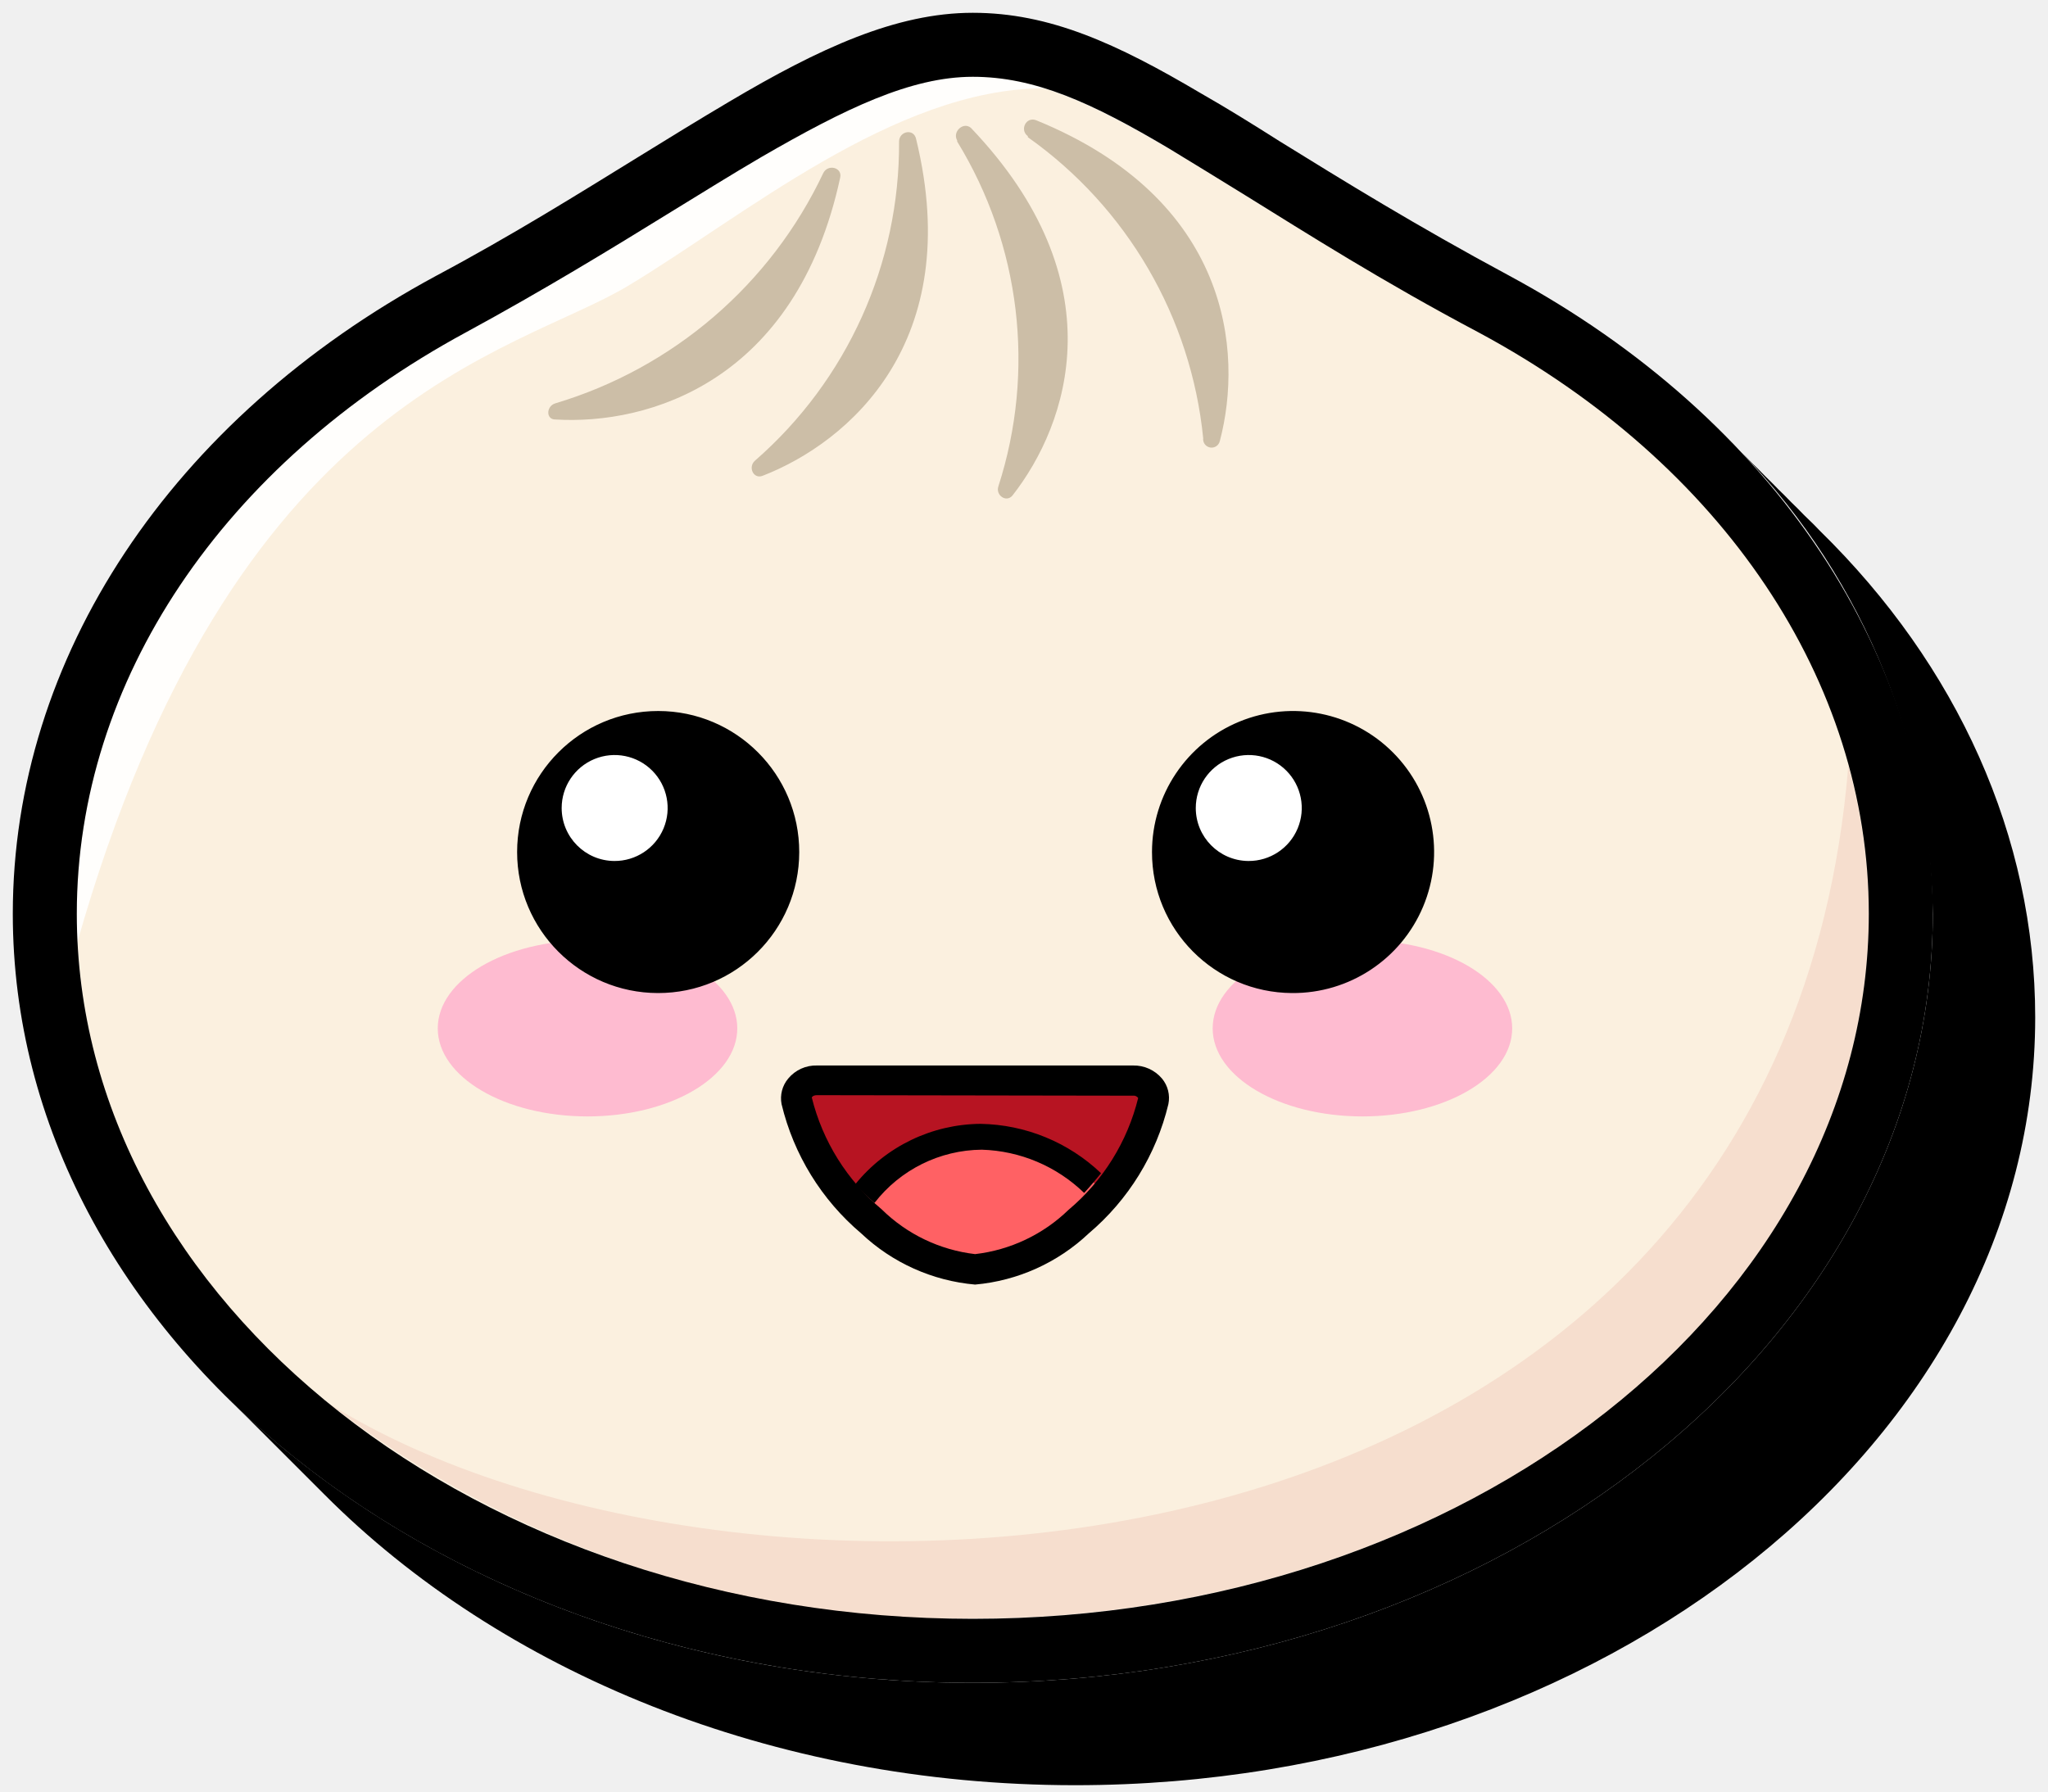
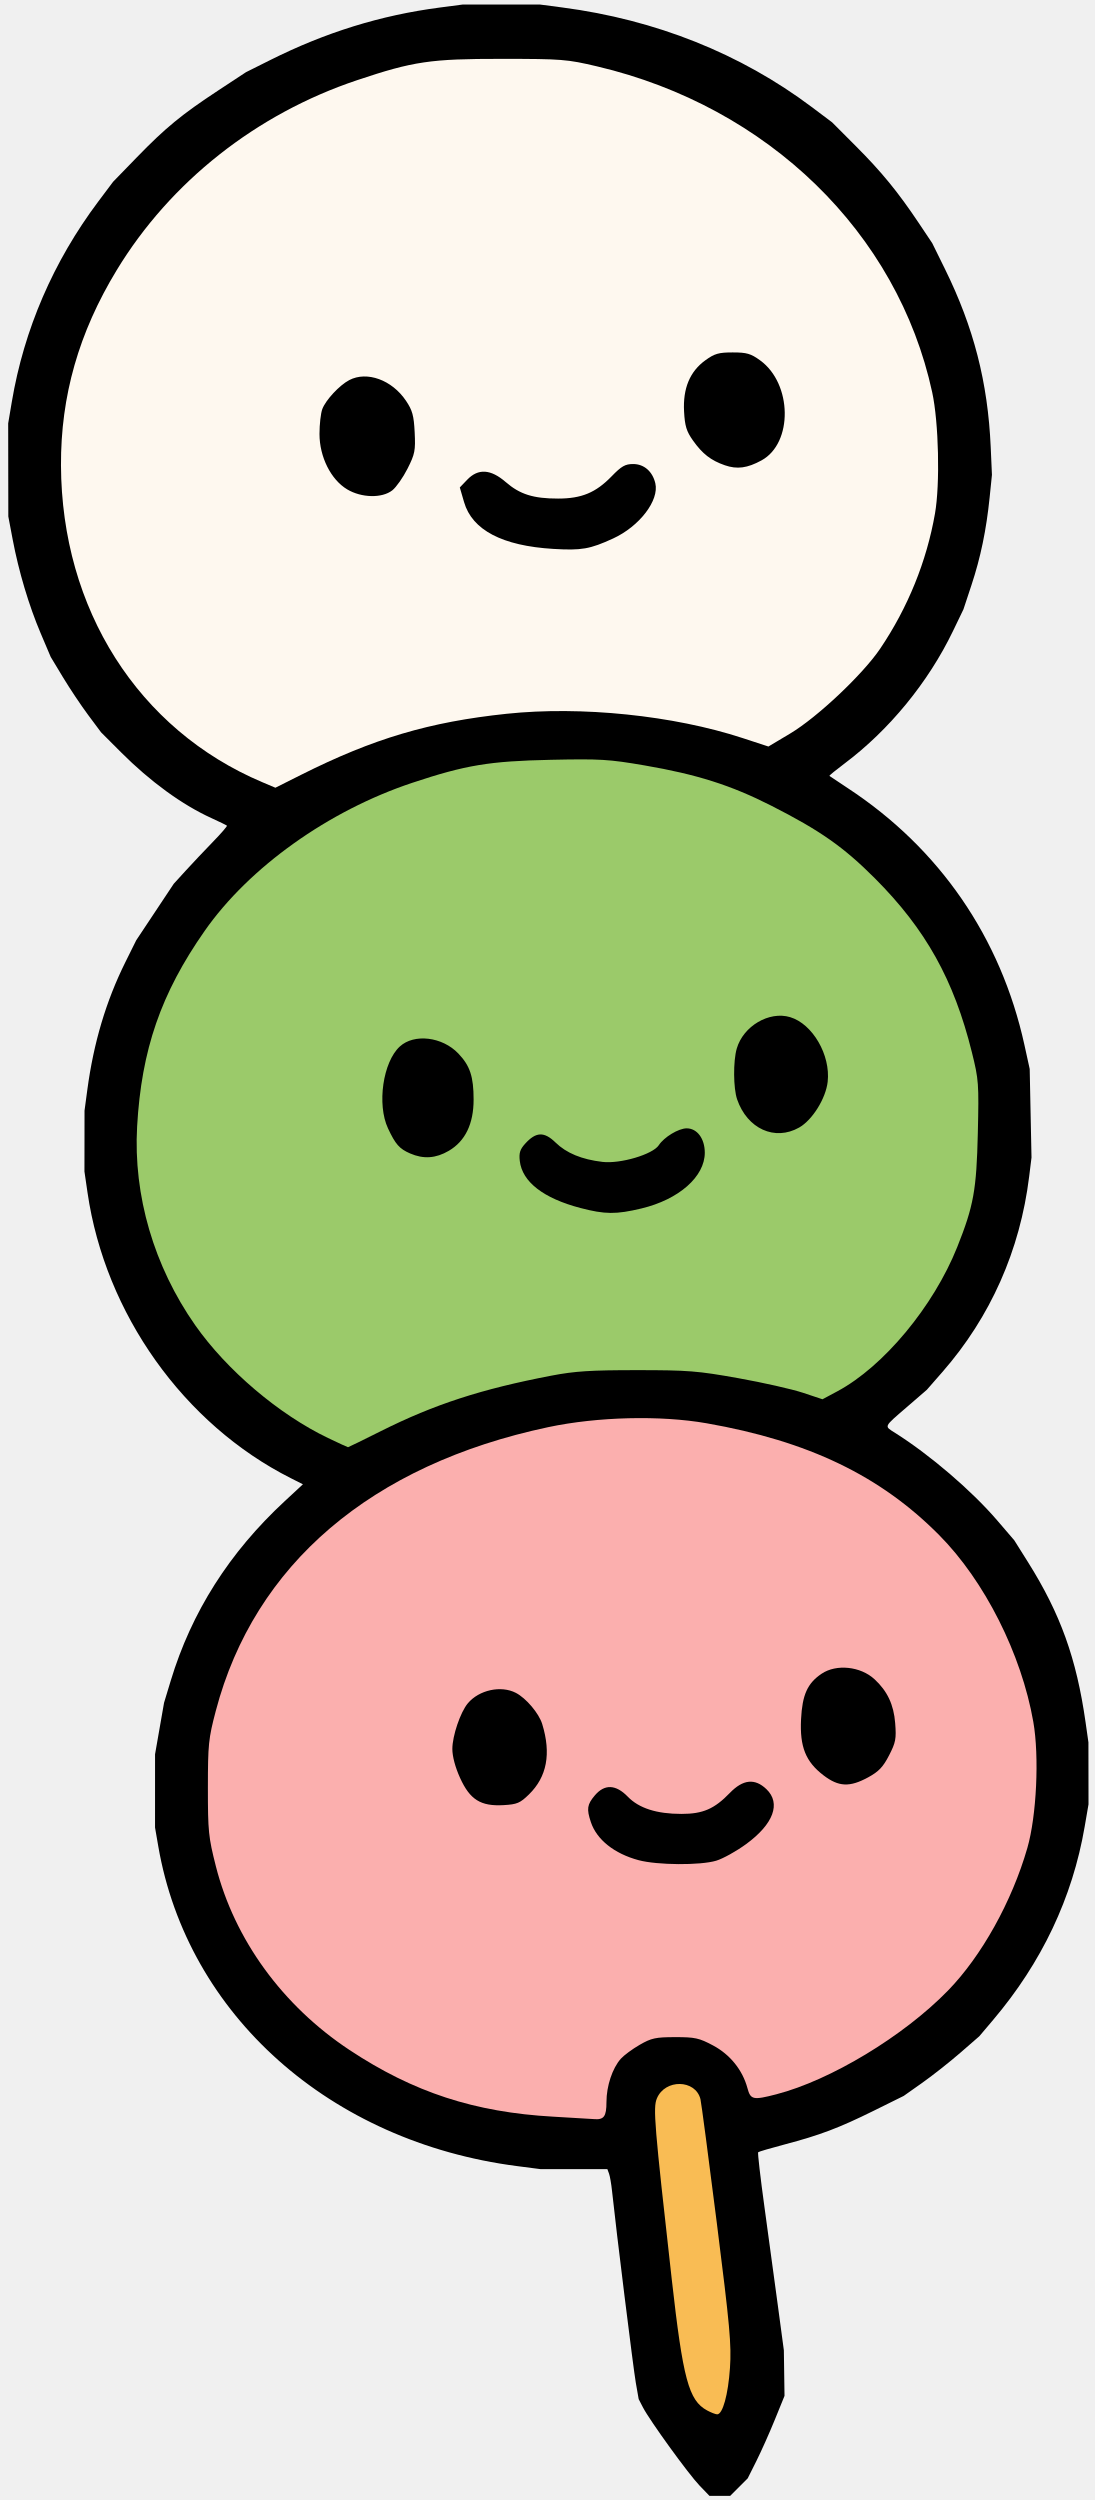
- <svg xmlns="http://www.w3.org/2000/svg" id="Bun" viewBox="0 0 80 70">
-   <path id="Shadow" d="M71.09,20.74c-.16-.17-.33-.34-.5-.5s-.33-.34-.5-.5-.33-.34-.5-.5-.33-.34-.5-.5-.33-.34-.5-.5-.33-.34-.5-.5-.33-.34-.5-.5A26.46,26.46,0,0,1,75.5,35.7c0,16.57-16.82,30.05-37.5,30.05-11.58,0-21.94-4.23-28.83-10.86l.5.5.5.5.5.5.5.5.5.5.5.5.5.5C19.55,65.3,30.14,69.75,42,69.75c20.68,0,37.5-13.48,37.5-30C79.5,32.69,76.46,26,71.09,20.74Z" />
-   <g id="Body">
-     <path id="Background" d="M73,35.7c0,15.21-15.67,27.54-35,27.54S3,50.91,3,35.7C3,26.27,9,17.94,18.22,13S33.18,3,38,3s8.94,4.13,19.78,10C67,17.94,73,26.27,73,35.7Z" style="fill:#fbf0df" />
-     <path id="Bottom_Shadow" data-name="Bottom Shadow" d="M73,35.7a21.67,21.67,0,0,0-.8-5.78c-2.73,33.3-43.35,34.9-59.32,24.94A40,40,0,0,0,38,63.24C57.3,63.24,73,50.89,73,35.7Z" style="fill:#f6dece" />
-     <path id="Light_Shine" data-name="Light Shine" d="M24.53,11.17C29,8.49,34.94,3.46,40.78,3.45A9.29,9.29,0,0,0,38,3c-2.42,0-5,1.25-8.25,3.13-1.13.66-2.3,1.39-3.54,2.15-2.33,1.44-5,3.07-8,4.7C8.69,18.13,3,26.62,3,35.7c0,.4,0,.8,0,1.19C9.06,15.48,20.07,13.85,24.53,11.17Z" style="fill:#fffefc" />
-     <path id="Top" d="M35.12,5.53A16.41,16.41,0,0,1,29.49,18c-.28.25-.06.73.3.59,3.37-1.31,7.92-5.23,6-13.14C35.71,5,35.12,5.12,35.12,5.53Zm2.27,0A16.24,16.24,0,0,1,39,19c-.12.35.31.65.55.36C41.74,16.56,43.65,11,37.93,5,37.64,4.74,37.19,5.14,37.39,5.49Zm2.76-.17A16.42,16.42,0,0,1,47,17.12a.33.33,0,0,0,.65.11c.92-3.49.4-9.44-7.17-12.53C40.08,4.54,39.82,5.08,40.15,5.32ZM21.69,15.76a16.94,16.94,0,0,0,10.47-9c.18-.36.75-.22.66.18-1.73,8-7.52,9.67-11.12,9.45C21.32,16.4,21.33,15.87,21.69,15.76Z" style="fill:#ccbea7;fill-rule:evenodd" />
-     <path id="Outline" d="M38,65.75C17.32,65.75.5,52.27.5,35.7c0-10,6.18-19.33,16.53-24.92,3-1.6,5.57-3.21,7.86-4.62,1.26-.78,2.45-1.51,3.6-2.19C32,1.89,35,.5,38,.5s5.62,1.2,8.9,3.14c1,.57,2,1.19,3.07,1.87,2.49,1.54,5.3,3.28,9,5.27C69.32,16.37,75.5,25.69,75.5,35.7,75.5,52.27,58.68,65.75,38,65.75ZM38,3c-2.42,0-5,1.25-8.25,3.13-1.13.66-2.3,1.39-3.54,2.15-2.33,1.44-5,3.07-8,4.7C8.69,18.13,3,26.62,3,35.7,3,50.89,18.7,63.25,38,63.25S73,50.89,73,35.7C73,26.62,67.31,18.13,57.78,13,54,11,51.05,9.12,48.66,7.64c-1.09-.67-2.09-1.29-3-1.84C42.63,4,40.42,3,38,3Z" />
-   </g>
-   <g id="Mouth">
-     <g id="Background-2" data-name="Background">
-       <path d="M45.05,43a8.93,8.93,0,0,1-2.92,4.71,6.81,6.81,0,0,1-4,1.88A6.84,6.84,0,0,1,34,47.71,8.93,8.93,0,0,1,31.12,43a.72.72,0,0,1,.8-.81H44.26A.72.72,0,0,1,45.05,43Z" style="fill:#b71422" />
-     </g>
-     <g id="Tongue">
-       <path id="Background-3" data-name="Background" d="M34,47.79a6.91,6.91,0,0,0,4.12,1.9,6.91,6.91,0,0,0,4.11-1.9,10.63,10.63,0,0,0,1-1.07,6.83,6.83,0,0,0-4.9-2.31,6.15,6.15,0,0,0-5,2.78C33.56,47.4,33.76,47.6,34,47.79Z" style="fill:#ff6164" />
-       <path id="Outline-2" data-name="Outline" d="M34.16,47a5.36,5.36,0,0,1,4.19-2.08,6,6,0,0,1,4,1.69c.23-.25.45-.51.66-.77a7,7,0,0,0-4.71-1.93,6.36,6.36,0,0,0-4.89,2.36A9.53,9.53,0,0,0,34.16,47Z" />
-     </g>
-     <path id="Outline-3" data-name="Outline" d="M38.09,50.19a7.42,7.42,0,0,1-4.45-2,9.52,9.52,0,0,1-3.11-5.05,1.2,1.2,0,0,1,.26-1,1.41,1.41,0,0,1,1.13-.51H44.26a1.44,1.44,0,0,1,1.13.51,1.19,1.19,0,0,1,.25,1h0a9.52,9.52,0,0,1-3.11,5.05A7.42,7.42,0,0,1,38.09,50.19Zm-6.17-7.4c-.16,0-.2.07-.21.09a8.29,8.29,0,0,0,2.73,4.37A6.23,6.23,0,0,0,38.09,49a6.28,6.28,0,0,0,3.65-1.73,8.3,8.3,0,0,0,2.72-4.37.21.21,0,0,0-.2-.09Z" />
-   </g>
-   <g id="Face">
-     <ellipse id="Right_Blush" data-name="Right Blush" cx="53.22" cy="40.18" rx="5.85" ry="3.44" style="fill:#febbd0" />
-     <ellipse id="Left_Bluch" data-name="Left Bluch" cx="22.95" cy="40.18" rx="5.85" ry="3.44" style="fill:#febbd0" />
-     <path id="Eyes" d="M25.7,38.8a5.51,5.51,0,1,0-5.5-5.51A5.51,5.51,0,0,0,25.7,38.8Zm24.77,0A5.51,5.51,0,1,0,45,33.29,5.5,5.5,0,0,0,50.47,38.8Z" style="fill-rule:evenodd" />
-     <path id="Iris" d="M24,33.64a2.07,2.07,0,1,0-2.06-2.07A2.07,2.07,0,0,0,24,33.64Zm24.77,0a2.07,2.07,0,1,0-2.06-2.07A2.07,2.07,0,0,0,48.75,33.64Z" style="fill:#fff;fill-rule:evenodd" />
+ <svg xmlns="http://www.w3.org/2000/svg" width="130mm" height="297mm" viewBox="0 0 130 297" version="1.1" id="svg1" xml:space="preserve">
+   <defs id="defs1" />
+   <g id="layer1" transform="matrix(1.217579,0,0,1.217579,-170.7094,-42.41824)">
+     <path style="display:inline;fill:#000000" d="m 208.452,277.349 c -1.079,-1.126 -4.855,-6.342 -5.514,-7.617 l -0.418,-0.81 -0.281,-1.605 c -0.241,-1.378 -1.929,-14.99 -2.319,-18.706 -0.072,-0.691 -0.204,-1.452 -0.293,-1.691 l -0.161,-0.435 h -3.249 -3.249 l -2.311,-0.299 c -18.26,-2.364 -32.167,-14.758 -35.009,-31.198 l -0.317,-1.836 7.5e-4,-3.575 7.5e-4,-3.575 0.439,-2.512 0.439,-2.512 0.651,-2.149 c 2.03,-6.703 5.716,-12.509 11.123,-17.52 l 1.776,-1.647 -1.196,-0.604 c -10.435,-5.268 -18.103,-16.047 -19.822,-27.862 l -0.299,-2.054 0.004,-2.97 0.004,-2.97 0.272,-2.029 c 0.618,-4.605 1.827,-8.659 3.716,-12.464 l 1.055,-2.126 1.831,-2.756 1.831,-2.756 1.187,-1.302 c 0.653,-0.716 1.84,-1.973 2.638,-2.794 0.798,-0.82 1.412,-1.53 1.364,-1.577 -0.048,-0.047 -0.738,-0.384 -1.536,-0.748 -2.856,-1.305 -5.948,-3.558 -8.801,-6.414 l -1.941,-1.943 -1.257,-1.687 c -0.691,-0.928 -1.798,-2.584 -2.458,-3.679 l -1.201,-1.992 -0.981,-2.311 c -1.151,-2.713 -2.136,-6.013 -2.73,-9.149 l -0.425,-2.245 -0.007,-4.541 -0.006,-4.541 0.354,-2.102 c 1.19,-7.065 4.053,-13.698 8.436,-19.543 l 1.448,-1.93 2.32,-2.39 c 2.802,-2.885 4.369,-4.173 7.934,-6.518 l 2.715,-1.786 2.361,-1.181 c 5.412,-2.707 10.772,-4.368 16.526,-5.122 l 2.273,-0.298 h 3.748 3.748 l 2.21,0.29 c 9.107,1.194 17.39,4.5 24.326,9.709 l 1.985,1.491 2.319,2.324 c 2.529,2.535 4.118,4.477 6.142,7.505 l 1.314,1.965 1.237,2.512 c 2.815,5.715 4.188,11.057 4.47,17.391 l 0.12,2.705 -0.226,2.211 c -0.323,3.164 -0.879,5.847 -1.774,8.551 l -0.779,2.356 -1.029,2.136 c -2.406,4.993 -6.23,9.659 -10.599,12.93 -0.83,0.622 -1.483,1.157 -1.449,1.19 0.033,0.033 0.843,0.573 1.8,1.201 8.935,5.867 14.924,14.572 17.221,25.029 l 0.519,2.365 0.088,4.32 0.088,4.32 -0.23,1.864 c -0.885,7.19 -3.776,13.7 -8.464,19.061 l -1.521,1.739 -1.967,1.701 c -2.276,1.968 -2.207,1.818 -1.139,2.493 3.414,2.157 7.476,5.637 9.967,8.54 l 1.674,1.951 1.336,2.126 c 3.165,5.036 4.733,9.397 5.619,15.625 l 0.279,1.96 0.004,3.024 0.004,3.024 -0.377,2.193 c -1.19,6.925 -4.183,13.24 -8.936,18.852 l -1.344,1.587 -1.87,1.626 c -1.028,0.894 -2.688,2.204 -3.688,2.91 l -1.818,1.284 -2.916,1.443 c -3.395,1.68 -5.245,2.38 -8.684,3.287 -1.372,0.362 -2.542,0.706 -2.6,0.764 -0.059,0.059 0.219,2.475 0.618,5.37 0.398,2.895 0.986,7.22 1.307,9.611 l 0.583,4.348 0.032,2.222 0.032,2.222 -0.943,2.319 c -0.518,1.275 -1.327,3.086 -1.796,4.024 l -0.854,1.705 -0.855,0.855 -0.855,0.855 h -1.009 -1.009 z m 2.589,-8.015 0.454,-1.304 0.082,-2.609 0.082,-2.609 -0.787,-6.087 c -0.433,-3.348 -1.048,-8.348 -1.368,-11.111 -0.319,-2.763 -0.677,-5.387 -0.794,-5.832 l -0.213,-0.808 -0.45,-0.423 -0.45,-0.423 -0.833,-0.085 -0.833,-0.085 -0.676,0.349 -0.676,0.349 -0.351,0.676 -0.351,0.676 0.094,1.739 c 0.077,1.415 1.436,13.808 2.449,22.318 l 0.218,1.836 0.451,1.313 0.451,1.313 0.51,0.668 0.51,0.668 0.714,0.377 c 0.393,0.207 0.849,0.381 1.014,0.386 l 0.3,0.009 z m -11.856,-27.829 0.212,-0.142 0.12,-1.592 0.12,-1.592 0.415,-0.964 0.415,-0.964 0.862,-0.795 0.862,-0.795 0.903,-0.414 0.903,-0.414 2.126,-0.004 2.126,-0.004 1.159,0.541 1.159,0.541 0.741,0.715 c 0.879,0.848 1.575,2.138 1.764,3.275 l 0.137,0.821 0.225,-0.001 c 4.693,-0.028 14.522,-5.347 19.35,-10.471 l 1.694,-1.798 1.317,-1.993 c 2.395,-3.623 3.908,-6.89 4.826,-10.42 l 0.564,-2.171 0.114,-1.887 c 0.063,-1.038 0.143,-2.235 0.178,-2.66 0.546,-6.593 -2.827,-16.035 -7.874,-22.05 l -1.477,-1.76 -1.85,-1.621 c -1.018,-0.892 -2.705,-2.193 -3.751,-2.892 l -1.9,-1.271 -2.659,-1.306 -2.659,-1.306 -1.955,-0.64 c -2.229,-0.73 -5.566,-1.507 -8.47,-1.973 l -1.988,-0.319 -4.251,-0.008 -4.251,-0.008 -2.126,0.337 c -19.123,3.028 -32.11,13.842 -35.491,29.552 l -0.426,1.98 -0.004,4.155 -0.004,4.155 0.341,1.836 c 0.188,1.01 0.64,2.734 1.006,3.831 l 0.664,1.995 1.077,2.106 c 0.592,1.158 1.591,2.825 2.219,3.705 l 1.142,1.599 1.984,2.038 1.984,2.038 1.546,1.164 c 7.207,5.428 14.685,7.865 24.444,7.967 l 2.222,0.023 z m 6.648,-24.913 c -2.471,0.085 -5.055,-0.678 -6.134,-1.772 l -1.377,-1.397 -0.325,-0.852 -0.325,-0.852 0.126,-0.673 0.126,-0.673 0.588,-0.495 0.588,-0.495 h 0.659 0.659 l 1.027,0.93 1.027,0.93 1.245,0.369 1.245,0.369 1.739,0.005 1.739,0.005 1.063,-0.511 c 1.032,-0.496 1.411,-0.802 2.597,-2.099 l 0.568,-0.621 0.875,0.099 0.875,0.099 0.538,0.602 0.538,0.602 -0.004,0.722 -0.004,0.722 -0.352,0.775 -0.352,0.775 -0.75,0.659 c -0.413,0.362 -1.268,0.993 -1.9,1.402 l -1.15,0.743 -1.242,0.384 -1.242,0.384 -1.091,-0.026 c -0.6,-0.015 -2.424,-0.063 -2.689,-0.108 z m -18.704,-6.074 -0.83,-0.411 -0.482,-0.631 c -0.265,-0.347 -0.652,-1.117 -0.861,-1.71 l -0.379,-1.078 v -1.226 -1.226 l 0.295,-0.993 0.295,-0.993 0.626,-0.83 0.626,-0.83 0.859,-0.435 0.859,-0.435 0.684,0.004 0.684,0.004 0.773,0.359 0.773,0.359 0.715,0.748 0.715,0.748 0.412,0.934 0.412,0.934 0.101,1.385 0.101,1.385 -0.43,1.136 -0.43,1.136 -0.701,0.777 -0.701,0.777 -0.622,0.26 -0.622,0.26 -1.021,-1.5e-4 -1.021,-1.5e-4 z m 34.26,-2.034 c -0.319,-0.167 -0.9,-0.611 -1.292,-0.986 l -0.713,-0.682 -0.429,-0.987 -0.429,-0.987 -0.089,-1.466 -0.089,-1.466 0.318,-1.094 0.318,-1.094 0.621,-0.708 0.621,-0.708 0.775,-0.352 0.775,-0.352 0.773,-0.002 0.773,-0.002 0.968,0.451 0.968,0.451 0.625,0.712 c 0.344,0.392 0.814,1.079 1.044,1.528 l 0.418,0.816 0.087,1.353 0.087,1.353 -0.21,0.776 c -0.115,0.427 -0.464,1.176 -0.774,1.666 l -0.564,0.89 -1.21,0.605 -1.21,0.605 -0.79,-0.008 -0.79,-0.008 z m -43.787,-33.958 3.298,-1.622 2.467,-0.91 2.467,-0.91 3.285,-0.833 c 1.807,-0.458 4.241,-0.993 5.411,-1.188 l 2.126,-0.355 5.604,0.002 5.604,0.002 1.642,0.249 c 0.903,0.137 2.816,0.469 4.251,0.737 l 2.609,0.489 2.07,0.669 2.07,0.669 0.828,-0.421 c 5.522,-2.808 10.717,-9.241 13.014,-16.115 l 0.646,-1.932 0.435,-2.319 0.435,-2.319 0.002,-3.961 0.002,-3.961 -0.437,-2.006 c -0.566,-2.601 -1.396,-5.202 -2.504,-7.849 l -0.89,-2.126 -1.689,-2.512 c -4.023,-5.983 -8.275,-9.575 -15.368,-12.986 l -2.554,-1.228 -2.34,-0.768 -2.34,-0.768 -2.358,-0.464 c -1.297,-0.255 -3.184,-0.58 -4.193,-0.723 l -1.836,-0.259 -4.541,0.004 -4.541,0.004 -2.222,0.345 c -9.404,1.459 -17.749,5.603 -24.307,12.07 l -1.904,1.878 -1.437,1.931 c -4.362,5.862 -6.365,11.37 -6.941,19.088 l -0.199,2.664 0.204,2.161 c 0.376,3.982 1.229,7.045 2.986,10.714 l 1.037,2.165 1.416,2.084 1.416,2.084 2.029,2.104 c 3.532,3.663 8.869,7.262 11.916,8.035 0.018,0.004 1.516,-0.722 3.33,-1.614 z m 20.95,-21.557 c -4.584,-0.717 -7.597,-2.788 -7.597,-5.223 v -0.589 l 0.628,-0.674 0.628,-0.674 0.616,-0.118 0.616,-0.118 1.026,0.962 1.026,0.962 0.966,0.307 c 0.531,0.169 1.493,0.399 2.137,0.511 l 1.171,0.204 0.961,-0.182 c 0.528,-0.1 1.48,-0.374 2.114,-0.609 l 1.153,-0.427 0.87,-0.918 c 0.98,-1.034 1.491,-1.346 2.206,-1.346 h 0.493 l 0.608,0.543 0.608,0.543 0.096,0.994 0.096,0.994 -0.49,0.83 c -0.624,1.058 -1.306,1.699 -2.701,2.536 l -1.114,0.669 -1.494,0.401 c -0.822,0.221 -1.973,0.441 -2.557,0.49 l -1.063,0.088 z m -17.453,-5.407 c -0.266,-0.081 -0.768,-0.294 -1.115,-0.473 l -0.631,-0.326 -0.581,-0.802 -0.581,-0.802 -0.307,-1.056 -0.307,-1.056 0.086,-1.661 0.086,-1.661 0.444,-1.016 0.444,-1.016 0.649,-0.57 0.649,-0.57 0.762,-0.205 0.762,-0.205 0.903,0.202 c 1.267,0.284 1.881,0.642 2.655,1.546 l 0.671,0.784 0.358,1.105 0.358,1.105 0.004,1.357 0.004,1.357 -0.629,1.278 -0.629,1.278 -0.706,0.538 c -1.184,0.903 -2.295,1.192 -3.351,0.871 z m 33.469,-2.655 -0.638,-0.314 -0.671,-0.784 -0.671,-0.784 -0.382,-1.236 -0.382,-1.236 v -1.007 -1.007 l 0.295,-0.993 0.295,-0.993 0.623,-0.813 0.623,-0.813 0.706,-0.364 c 0.388,-0.2 1,-0.412 1.36,-0.47 l 0.654,-0.106 0.863,0.229 0.863,0.229 1.005,1.031 1.005,1.031 0.42,1.381 0.42,1.381 -0.088,0.912 -0.088,0.912 -0.526,1.15 c -0.635,1.388 -1.308,2.142 -2.34,2.62 l -0.773,0.358 -0.966,-1.5e-4 -0.966,-1.6e-4 z m -45.405,-34.061 c 7.449,-3.969 13.829,-5.801 22.298,-6.403 l 3.262,-0.232 2.705,0.117 c 5.829,0.252 12.655,1.536 16.581,3.12 l 1.123,0.453 2.026,-1.228 c 2.624,-1.591 4.062,-2.748 6.217,-5.003 l 1.754,-1.835 1.454,-2.184 C 241.306,75.541 224.345,44.779 195.108,40.566 l -2.319,-0.334 -3.865,0.013 -3.865,0.013 -2.602,0.412 c -14.385,2.279 -26.537,11.02 -32.67,23.5 l -1.33,2.705 -0.673,2.029 c -0.838,2.524 -1.386,5.204 -1.68,8.212 l -0.227,2.319 0.118,2.512 c 0.52,11.051 5.792,20.789 14.338,26.483 2.14,1.426 5.902,3.258 6.895,3.358 0.077,0.008 0.947,-0.416 1.932,-0.941 z m 21.53,-23.113 -2.29,-0.668 -0.608,-0.417 c -1.477,-1.013 -2.132,-1.962 -2.367,-3.426 l -0.126,-0.789 0.775,-0.775 0.775,-0.775 h 0.675 0.675 l 1.153,1.029 1.153,1.029 1.239,0.356 1.239,0.356 1.642,0.003 1.642,0.003 1.159,-0.447 1.159,-0.447 1.282,-1.327 1.282,-1.327 h 0.692 0.692 l 0.677,0.594 0.677,0.594 0.126,0.67 0.126,0.67 -0.336,0.88 -0.336,0.88 -1.091,1.115 -1.091,1.115 -1.203,0.607 c -0.662,0.334 -1.7,0.737 -2.308,0.895 l -1.105,0.288 -1.843,-0.009 -1.843,-0.009 z m -15.392,-4.711 c -1.515,-0.461 -2.44,-1.326 -3.219,-3.008 l -0.537,-1.159 -0.005,-1.642 -0.005,-1.642 0.264,-0.75 0.264,-0.75 0.688,-0.762 c 0.378,-0.419 1.017,-0.929 1.418,-1.134 l 0.73,-0.372 h 1.078 1.078 l 0.735,0.375 c 0.914,0.466 1.884,1.554 2.415,2.707 l 0.405,0.879 0.002,1.653 0.002,1.653 -0.643,1.267 -0.643,1.267 -0.658,0.678 -0.658,0.678 -0.728,0.12 c -0.894,0.148 -1.358,0.135 -1.985,-0.056 z m 35.887,-2.814 c -1.665,-0.423 -3.016,-1.614 -3.737,-3.296 l -0.327,-0.763 0.004,-1.546 0.004,-1.546 0.439,-1.016 0.439,-1.016 0.686,-0.602 c 0.377,-0.331 0.972,-0.722 1.322,-0.868 l 0.636,-0.266 h 1.075 1.075 l 0.636,0.266 c 0.35,0.146 0.943,0.535 1.318,0.864 l 0.682,0.599 0.559,1.213 0.559,1.213 8.9e-4,1.656 9e-4,1.656 -0.583,1.139 -0.583,1.139 -0.911,0.563 -0.911,0.563 -0.747,0.137 -0.747,0.137 z" id="path683" />
+     <path style="fill:#9bca6a;fill-opacity:1;stroke:#000000;stroke-width:11.1;stroke-linecap:round;stroke-linejoin:round;paint-order:stroke fill markers" d="m 650.888,661.973 c -18.122,-8.685 -37.366,-25.022 -48.988,-41.588 -15.232,-21.712 -22.871,-47.846 -21.429,-73.31 1.603,-28.299 8.776,-49.059 24.929,-72.148 16.397,-23.438 45.647,-44.298 76.523,-54.574 19.669,-6.546 28.419,-8 51.053,-8.485 18.249,-0.39 21.42,-0.201 34.632,2.068 19.311,3.316 31.891,7.313 46.701,14.838 18.023,9.157 26.699,15.241 38.253,26.823 18.731,18.777 29.107,37.387 35.74,64.104 2.526,10.173 2.622,11.478 2.195,29.887 -0.486,20.957 -1.549,26.826 -7.601,41.982 -8.738,21.882 -27.162,44.05 -44.19,53.171 l -5.491,2.941 -7.248,-2.408 c -3.986,-1.325 -14.694,-3.741 -23.795,-5.37 -15.005,-2.686 -18.494,-2.962 -37.432,-2.962 -17.036,0 -22.835,0.373 -31.468,2.024 -25.818,4.937 -43.223,10.595 -62.843,20.431 -6.542,3.28 -12.024,5.963 -12.183,5.963 -0.158,0 -3.468,-1.524 -7.356,-3.387 z m 115.568,-84.658 c 13.793,-3.301 23.354,-11.72 23.354,-20.563 0,-5.179 -2.823,-8.98 -6.67,-8.98 -3.003,0 -8.323,3.217 -10.293,6.224 -2.221,3.389 -14.166,6.927 -20.769,6.151 -7.635,-0.897 -13.304,-3.239 -17.313,-7.152 -4.197,-4.096 -7.212,-3.975 -11.209,0.451 -1.898,2.102 -2.309,3.43 -1.968,6.367 0.893,7.687 8.728,13.763 22.352,17.332 9.073,2.377 13.168,2.408 22.515,0.171 z m -71.043,-21.259 c 6.056,-3.549 9.144,-9.927 9.144,-18.884 0,-8.48 -1.317,-12.459 -5.622,-16.984 -5.902,-6.203 -16.306,-7.45 -21.599,-2.587 -6.215,5.709 -8.472,21.358 -4.352,30.171 2.759,5.901 4.204,7.542 8.153,9.256 4.946,2.146 9.483,1.838 14.277,-0.972 z m 129.183,-8.573 c 4.871,-2.754 9.838,-10.714 10.533,-16.88 1.111,-9.855 -5.571,-21.358 -13.846,-23.838 -7.747,-2.321 -17.284,3.301 -19.69,11.608 -1.342,4.634 -1.265,14.63 0.144,18.717 3.742,10.851 13.889,15.463 22.859,10.392 z" id="path1" transform="scale(0.2645833)" />
+     <path style="fill:#fbafae;fill-opacity:1;stroke:#000000;stroke-width:11.1;stroke-linecap:round;stroke-linejoin:round;paint-order:stroke fill markers" d="m 733.954,912.241 c -29.07,-1.623 -51.596,-8.994 -75.171,-24.599 -24.674,-16.332 -42.418,-40.734 -49.279,-67.767 -2.72,-10.717 -2.938,-12.872 -2.933,-28.907 0.006,-16.066 0.218,-18.133 2.917,-28.396 14.188,-53.953 57.341,-90.779 122.58,-104.607 18.192,-3.856 41.342,-4.422 58.425,-1.43 37.513,6.572 64.055,19.34 85.785,41.268 16.746,16.899 30.309,43.822 34.684,68.849 2.236,12.79 1.199,34.709 -2.2,46.502 -5.699,19.774 -16.891,39.876 -29.292,52.61 -16.346,16.785 -43.246,33.033 -63.288,38.227 -8.568,2.22 -9.485,2.023 -10.645,-2.285 -1.796,-6.669 -6.403,-12.383 -12.684,-15.731 -5.15,-2.745 -6.648,-3.074 -13.961,-3.066 -7.234,0.008 -8.765,0.34 -13.092,2.835 -2.695,1.554 -5.825,3.865 -6.955,5.135 -3.11,3.494 -5.294,10.069 -5.294,15.943 0,5.409 -0.934,6.652 -4.735,6.305 -0.899,-0.082 -7.588,-0.481 -14.864,-0.888 z M 794.022,817.845 c 2.488,-0.749 7.452,-3.505 11.031,-6.124 10.108,-7.399 12.931,-15.04 7.485,-20.258 -4.257,-4.078 -8.624,-3.634 -13.466,1.37 -5.745,5.937 -9.936,7.756 -17.865,7.756 -9.138,0 -15.671,-2.094 -19.789,-6.343 -4.437,-4.578 -8.581,-4.728 -12.188,-0.442 -2.821,3.353 -3.053,4.949 -1.424,9.823 2.158,6.458 8.625,11.614 17.585,14.023 6.874,1.848 22.778,1.957 28.631,0.195 z m -69.057,-24.44 c 6.641,-6.485 8.249,-15.03 4.886,-25.973 -1.21,-3.937 -5.941,-9.53 -9.713,-11.48 -5.486,-2.837 -13.563,-1.082 -17.705,3.846 -2.747,3.269 -5.716,12.015 -5.716,16.84 0,2.756 1.061,6.734 2.846,10.671 3.648,8.045 7.603,10.522 16.036,10.043 4.99,-0.283 6.088,-0.746 9.366,-3.947 z m 125.109,-6.313 c 3.879,-2.116 5.478,-3.794 7.677,-8.061 2.47,-4.794 2.721,-6.112 2.269,-11.922 -0.531,-6.816 -2.889,-11.823 -7.623,-16.185 -5.173,-4.767 -14.076,-5.689 -19.518,-2.022 -5.21,3.511 -7.125,7.764 -7.571,16.816 -0.499,10.135 1.702,15.619 8.288,20.647 5.597,4.273 9.648,4.452 16.478,0.727 z" id="path2" transform="scale(0.2645833)" />
+     <path style="fill:#f9bc54;fill-opacity:1;stroke:#000000;stroke-width:11.1;stroke-linecap:round;stroke-linejoin:round;paint-order:stroke fill markers" d="m 790.634,1020.555 c -6.758,-3.671 -8.864,-11.512 -13.021,-48.482 -6.423,-57.129 -6.913,-63.081 -5.478,-66.546 3.005,-7.254 14.24,-7.079 16.079,0.25 0.297,1.185 3.016,21.767 6.042,45.739 4.798,38.013 5.418,44.834 4.843,53.353 -0.666,9.881 -2.694,17.212 -4.742,17.14 -0.615,-0.022 -2.291,-0.676 -3.724,-1.454 z" id="path3" transform="scale(0.2645833)" />
+     <path style="fill:#fef8ef;fill-opacity:1;stroke:#000000;stroke-width:11.1;stroke-linecap:round;stroke-linejoin:round;paint-order:stroke fill markers" d="m 626.607,420.11 c -45.742,-19.343 -73.995,-63.818 -74.214,-116.827 -0.106,-25.601 6.555,-48.941 20.541,-71.978 19.776,-32.574 51.484,-57.626 88.689,-70.074 20.799,-6.959 26.96,-7.868 53.223,-7.853 22.355,0.012 24.1,0.15 35.277,2.781 63.004,14.832 110.821,61.344 123.549,120.177 2.41,11.14 2.932,33.807 1.03,44.719 -3.073,17.627 -10.004,34.713 -20.212,49.828 -6.407,9.487 -23.216,25.339 -33.165,31.277 l -8.05,4.805 -9.528,-3.119 c -25.482,-8.343 -59.483,-11.847 -86.941,-8.96 -28.563,3.003 -49.158,9.116 -75.875,22.523 l -9.472,4.753 z m 129.396,-89.861 c 9.737,-4.481 17.057,-14.055 15.567,-20.36 -1.035,-4.378 -4.17,-7.096 -8.184,-7.096 -2.928,0 -4.305,0.786 -7.913,4.513 -5.854,6.048 -11.088,8.225 -19.77,8.225 -9.13,0 -14.065,-1.554 -19.279,-6.071 -5.567,-4.823 -10.177,-5.108 -14.228,-0.879 l -2.729,2.849 1.573,5.41 c 2.995,10.302 14.09,16.117 32.916,17.252 10.385,0.626 13.525,0.079 22.048,-3.844 z m -81.429,-17.756 c 1.44,-1.133 3.968,-4.734 5.618,-8.002 2.718,-5.385 2.965,-6.64 2.633,-13.374 -0.307,-6.215 -0.832,-8.122 -3.204,-11.653 -5.163,-7.685 -14.388,-11.044 -20.923,-7.621 -3.612,1.892 -8.673,7.334 -9.935,10.681 -0.572,1.517 -1.04,5.645 -1.04,9.172 0,8.438 4.19,16.832 10.201,20.435 5.28,3.165 12.877,3.33 16.651,0.362 z m 136.164,-11.048 c 11.651,-6.382 11.343,-28.285 -0.518,-36.878 -3.457,-2.504 -4.93,-2.931 -10.121,-2.931 -5.177,0 -6.667,0.429 -10.079,2.9 -5.718,4.142 -8.307,10.36 -7.852,18.861 0.288,5.376 0.881,7.321 3.262,10.687 3.5,4.949 6.629,7.382 11.786,9.168 4.52,1.565 8.286,1.061 13.522,-1.807 z" id="path4" transform="scale(0.2645833)" />
  </g>
</svg>
